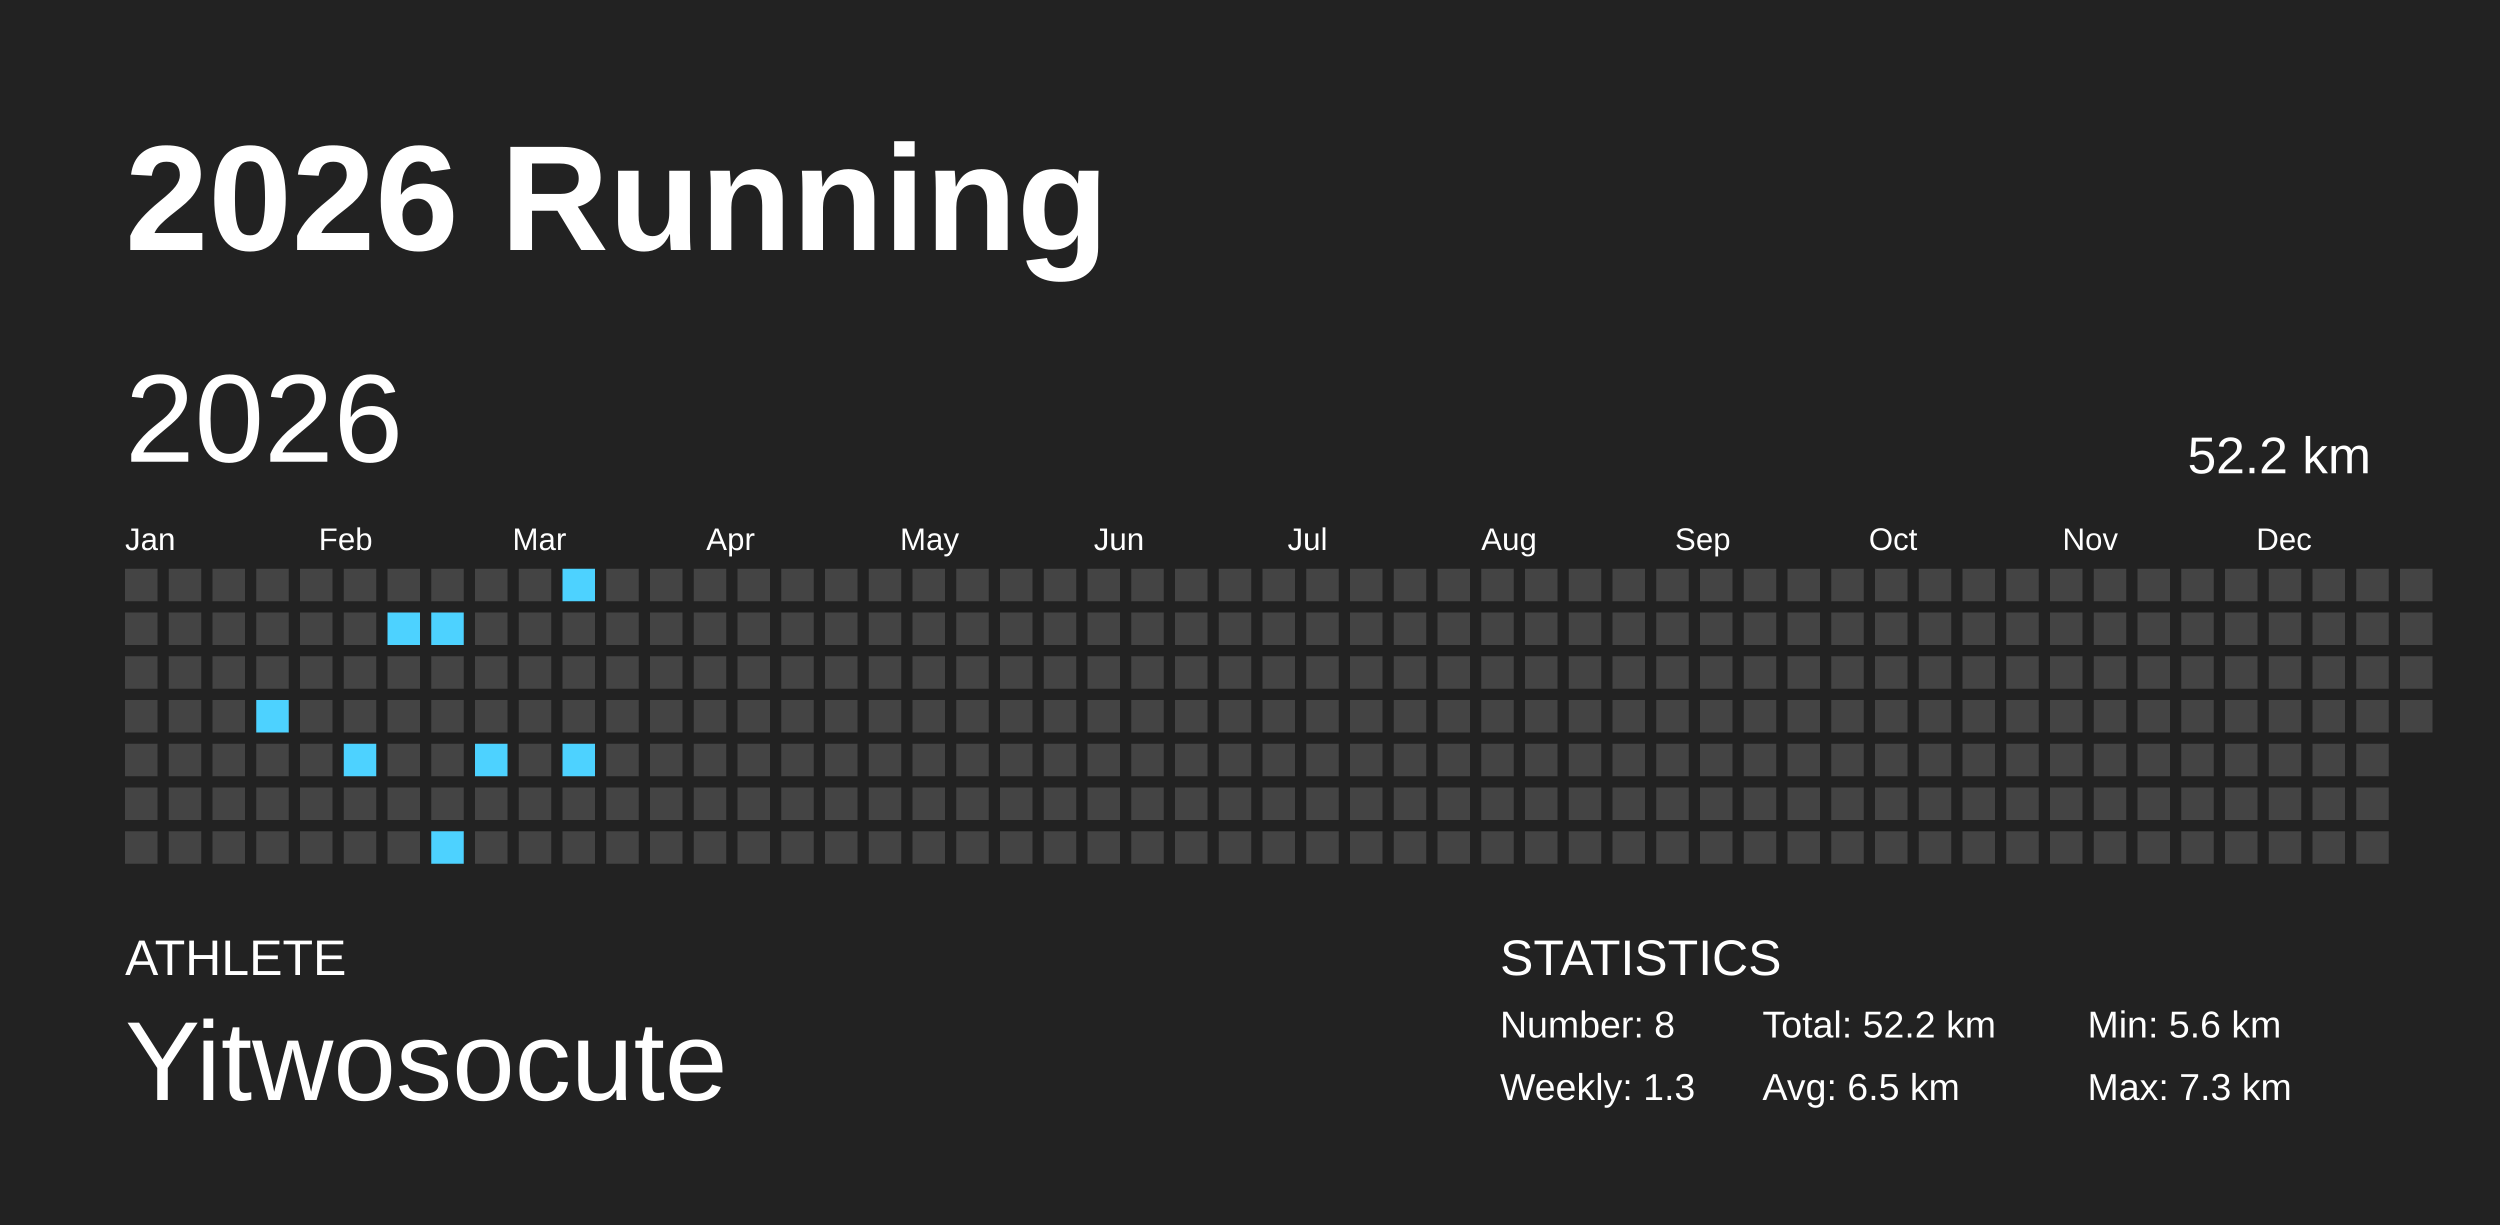
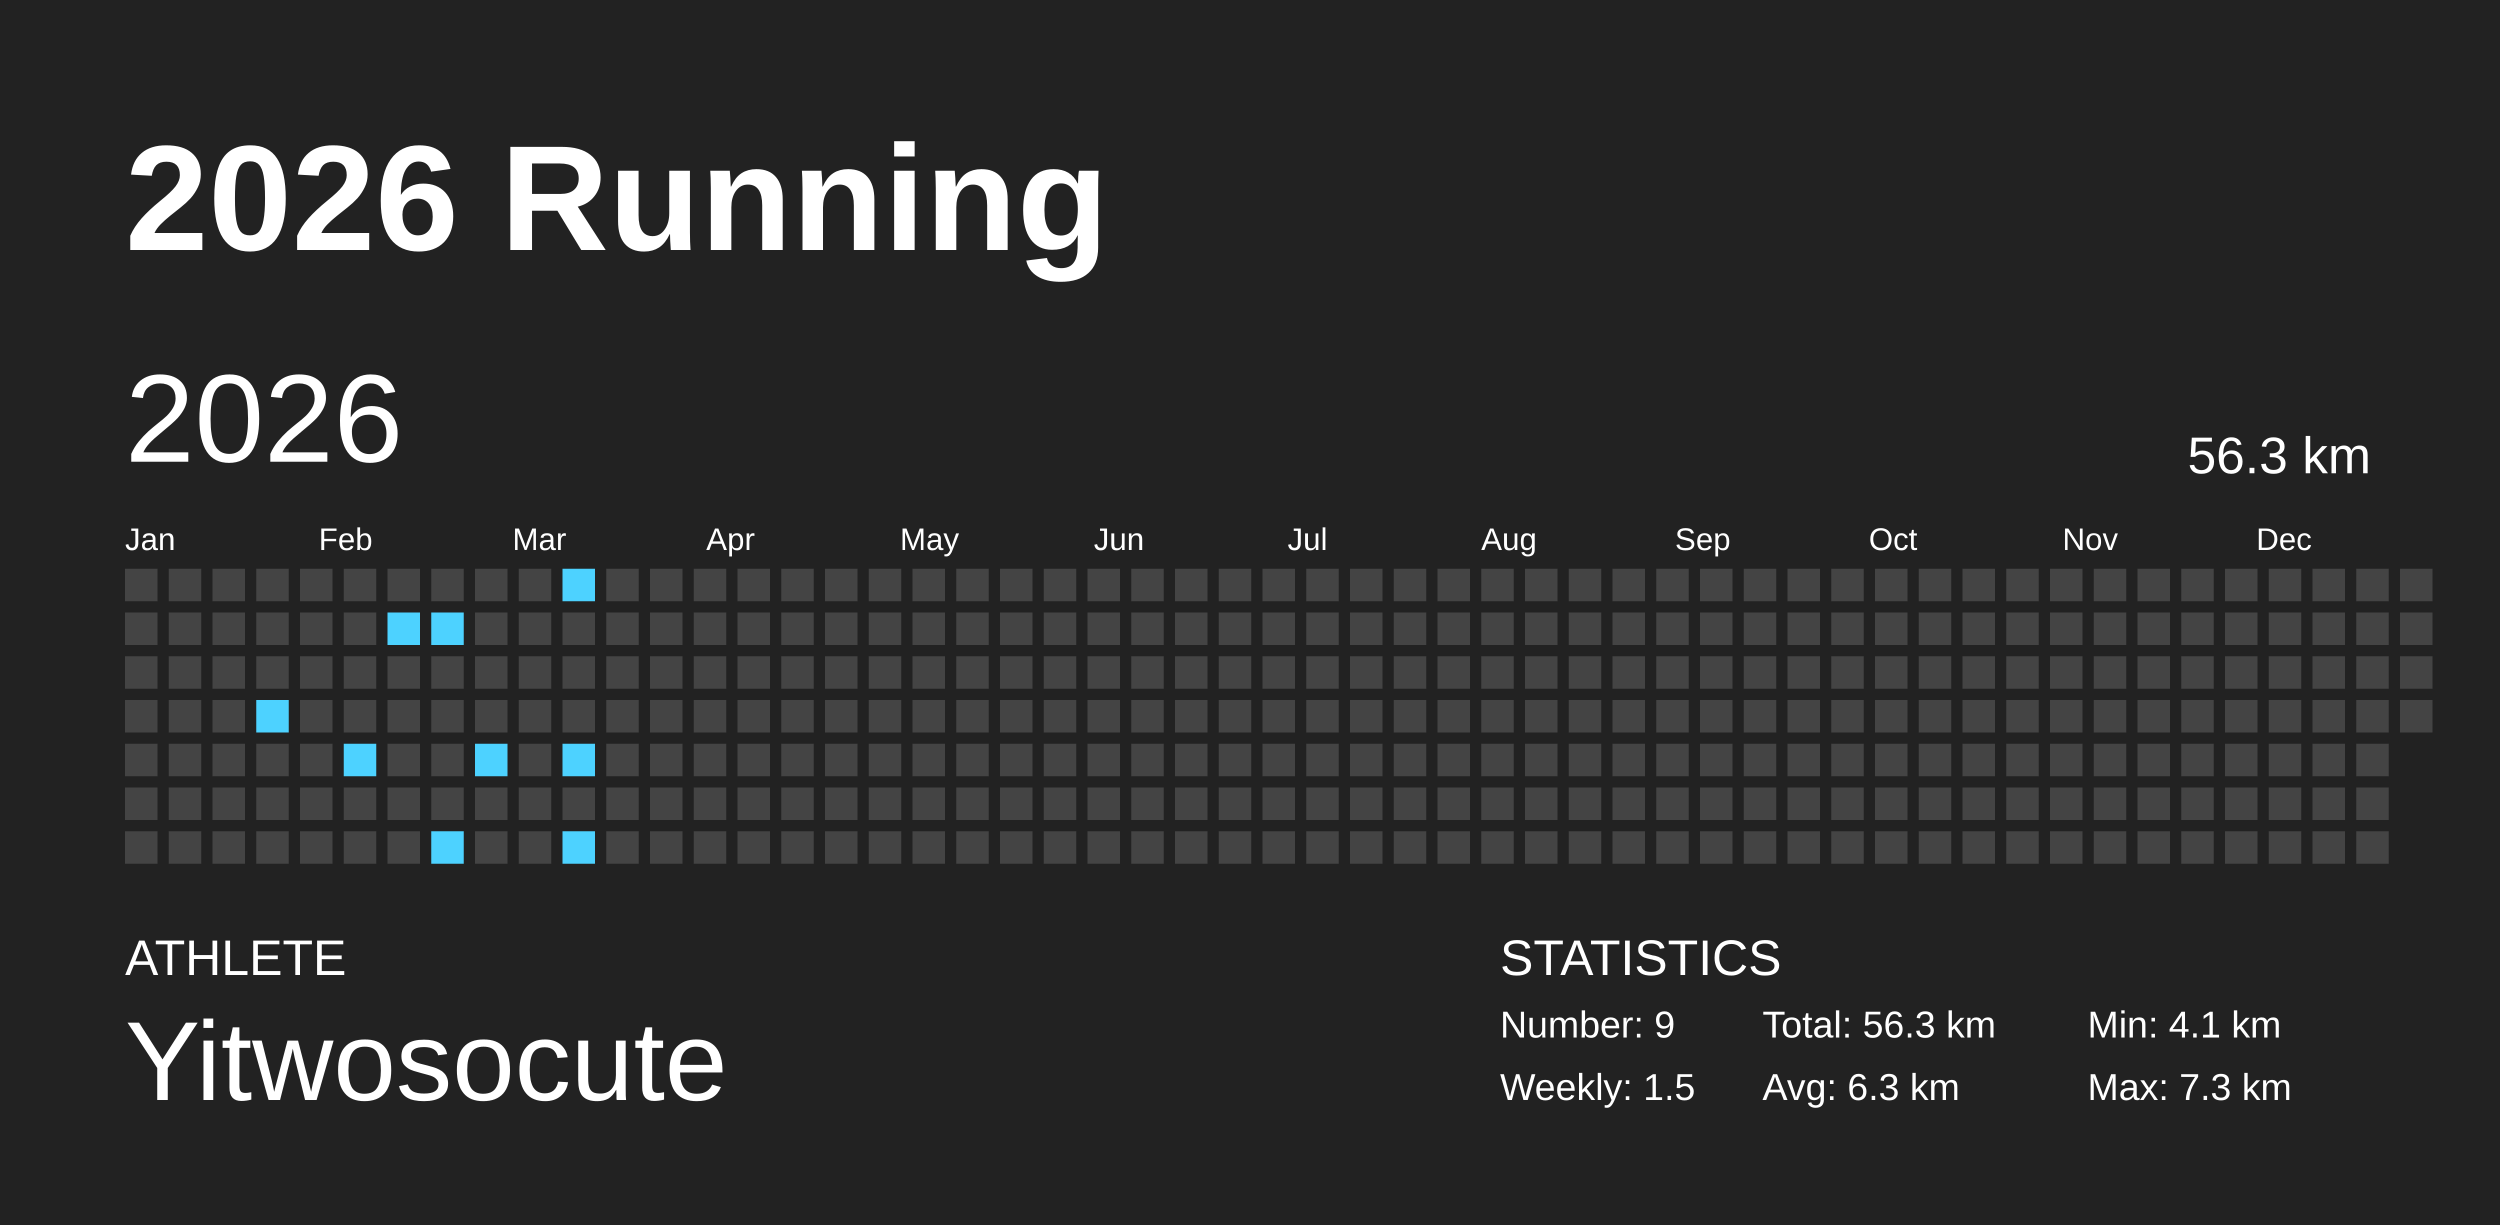
<svg xmlns="http://www.w3.org/2000/svg" baseProfile="full" height="98mm" version="1.1" viewBox="0,0,200,98" width="200mm">
  <defs />
  <rect fill="#222222" height="98" width="200" x="0" y="0" />
  <text fill="#FFFFFF" style="font-size:12px; font-family:Arial; font-weight:bold;" x="10" y="20">2026 Running</text>
  <text fill="#FFFFFF" style="font-size:4px; font-family:Arial" x="10" y="78">ATHLETE</text>
  <text fill="#FFFFFF" style="font-size:9px; font-family:Arial" x="10" y="88">Yitwosocute</text>
  <text fill="#FFFFFF" style="font-size:4px; font-family:Arial" x="120" y="78">STATISTICS</text>
-   <text fill="#FFFFFF" style="font-size:3px; font-family:Arial" x="120" y="83">Number: 8</text>
-   <text fill="#FFFFFF" style="font-size:3px; font-family:Arial" x="120" y="88">Weekly: 1.3</text>
-   <text fill="#FFFFFF" style="font-size:3px; font-family:Arial" x="141" y="83">Total: 52.2 km</text>
-   <text fill="#FFFFFF" style="font-size:3px; font-family:Arial" x="141" y="88">Avg: 6.5 km</text>
-   <text fill="#FFFFFF" style="font-size:3px; font-family:Arial" x="167" y="83">Min: 5.6 km</text>
+   <text fill="#FFFFFF" style="font-size:3px; font-family:Arial" x="120" y="83">Number: 9</text>
+   <text fill="#FFFFFF" style="font-size:3px; font-family:Arial" x="120" y="88">Weekly: 1.5</text>
+   <text fill="#FFFFFF" style="font-size:3px; font-family:Arial" x="141" y="83">Total: 56.3 km</text>
+   <text fill="#FFFFFF" style="font-size:3px; font-family:Arial" x="141" y="88">Avg: 6.3 km</text>
+   <text fill="#FFFFFF" style="font-size:3px; font-family:Arial" x="167" y="83">Min: 4.1 km</text>
  <text fill="#FFFFFF" style="font-size:3px; font-family:Arial" x="167" y="88">Max: 7.3 km</text>
  <text dominant-baseline="hanging" fill="#FFFFFF" style="font-size:10.0px; font-family:Arial;" x="10" y="30">2026</text>
-   <text dominant-baseline="hanging" fill="#FFFFFF" style="font-size:4.125px; font-family:Arial;" x="175" y="35">52.2 km</text>
+   <text dominant-baseline="hanging" fill="#FFFFFF" style="font-size:4.125px; font-family:Arial;" x="175" y="35">56.3 km</text>
  <text fill="#FFFFFF" style="font-size:2.5px; font-family:Arial" x="10.0" y="44">Jan</text>
  <text fill="#FFFFFF" style="font-size:2.5px; font-family:Arial" x="25.5" y="44">Feb</text>
  <text fill="#FFFFFF" style="font-size:2.5px; font-family:Arial" x="41.0" y="44">Mar</text>
  <text fill="#FFFFFF" style="font-size:2.5px; font-family:Arial" x="56.5" y="44">Apr</text>
  <text fill="#FFFFFF" style="font-size:2.5px; font-family:Arial" x="72.0" y="44">May</text>
  <text fill="#FFFFFF" style="font-size:2.5px; font-family:Arial" x="87.5" y="44">Jun</text>
  <text fill="#FFFFFF" style="font-size:2.5px; font-family:Arial" x="103.0" y="44">Jul</text>
  <text fill="#FFFFFF" style="font-size:2.5px; font-family:Arial" x="118.5" y="44">Aug</text>
  <text fill="#FFFFFF" style="font-size:2.5px; font-family:Arial" x="134.0" y="44">Sep</text>
  <text fill="#FFFFFF" style="font-size:2.5px; font-family:Arial" x="149.5" y="44">Oct</text>
  <text fill="#FFFFFF" style="font-size:2.5px; font-family:Arial" x="165.0" y="44">Nov</text>
  <text fill="#FFFFFF" style="font-size:2.5px; font-family:Arial" x="180.5" y="44">Dec</text>
  <rect fill="#444444" height="2.6" width="2.6" x="10.0" y="45.5" />
  <rect fill="#444444" height="2.6" width="2.6" x="10.0" y="49.0" />
  <rect fill="#444444" height="2.6" width="2.6" x="10.0" y="52.5" />
  <rect fill="#444444" height="2.6" width="2.6" x="10.0" y="56.0" />
  <rect fill="#444444" height="2.6" width="2.6" x="10.0" y="59.5" />
  <rect fill="#444444" height="2.6" width="2.6" x="10.0" y="63.0" />
  <rect fill="#444444" height="2.6" width="2.6" x="10.0" y="66.5" />
  <rect fill="#444444" height="2.6" width="2.6" x="13.5" y="45.5" />
  <rect fill="#444444" height="2.6" width="2.6" x="13.5" y="49.0" />
  <rect fill="#444444" height="2.6" width="2.6" x="13.5" y="52.5" />
  <rect fill="#444444" height="2.6" width="2.6" x="13.5" y="56.0" />
  <rect fill="#444444" height="2.6" width="2.6" x="13.5" y="59.5" />
  <rect fill="#444444" height="2.6" width="2.6" x="13.5" y="63.0" />
  <rect fill="#444444" height="2.6" width="2.6" x="13.5" y="66.5" />
  <rect fill="#444444" height="2.6" width="2.6" x="17.0" y="45.5" />
  <rect fill="#444444" height="2.6" width="2.6" x="17.0" y="49.0" />
  <rect fill="#444444" height="2.6" width="2.6" x="17.0" y="52.5" />
  <rect fill="#444444" height="2.6" width="2.6" x="17.0" y="56.0" />
  <rect fill="#444444" height="2.6" width="2.6" x="17.0" y="59.5" />
  <rect fill="#444444" height="2.6" width="2.6" x="17.0" y="63.0" />
  <rect fill="#444444" height="2.6" width="2.6" x="17.0" y="66.5" />
  <rect fill="#444444" height="2.6" width="2.6" x="20.5" y="45.5" />
  <rect fill="#444444" height="2.6" width="2.6" x="20.5" y="49.0" />
  <rect fill="#444444" height="2.6" width="2.6" x="20.5" y="52.5" />
  <rect fill="#4dd2ff" height="2.6" width="2.6" x="20.5" y="56.0" />
  <rect fill="#444444" height="2.6" width="2.6" x="20.5" y="59.5" />
  <rect fill="#444444" height="2.6" width="2.6" x="20.5" y="63.0" />
  <rect fill="#444444" height="2.6" width="2.6" x="20.5" y="66.5" />
  <rect fill="#444444" height="2.6" width="2.6" x="24.0" y="45.5" />
  <rect fill="#444444" height="2.6" width="2.6" x="24.0" y="49.0" />
  <rect fill="#444444" height="2.6" width="2.6" x="24.0" y="52.5" />
  <rect fill="#444444" height="2.6" width="2.6" x="24.0" y="56.0" />
  <rect fill="#444444" height="2.6" width="2.6" x="24.0" y="59.5" />
  <rect fill="#444444" height="2.6" width="2.6" x="24.0" y="63.0" />
  <rect fill="#444444" height="2.6" width="2.6" x="24.0" y="66.5" />
  <rect fill="#444444" height="2.6" width="2.6" x="27.5" y="45.5" />
  <rect fill="#444444" height="2.6" width="2.6" x="27.5" y="49.0" />
  <rect fill="#444444" height="2.6" width="2.6" x="27.5" y="52.5" />
  <rect fill="#444444" height="2.6" width="2.6" x="27.5" y="56.0" />
  <rect fill="#4dd2ff" height="2.6" width="2.6" x="27.5" y="59.5" />
  <rect fill="#444444" height="2.6" width="2.6" x="27.5" y="63.0" />
  <rect fill="#444444" height="2.6" width="2.6" x="27.5" y="66.5" />
  <rect fill="#444444" height="2.6" width="2.6" x="31.0" y="45.5" />
  <rect fill="#4dd2ff" height="2.6" width="2.6" x="31.0" y="49.0" />
  <rect fill="#444444" height="2.6" width="2.6" x="31.0" y="52.5" />
  <rect fill="#444444" height="2.6" width="2.6" x="31.0" y="56.0" />
  <rect fill="#444444" height="2.6" width="2.6" x="31.0" y="59.5" />
  <rect fill="#444444" height="2.6" width="2.6" x="31.0" y="63.0" />
  <rect fill="#444444" height="2.6" width="2.6" x="31.0" y="66.5" />
  <rect fill="#444444" height="2.6" width="2.6" x="34.5" y="45.5" />
  <rect fill="#4dd2ff" height="2.6" width="2.6" x="34.5" y="49.0" />
  <rect fill="#444444" height="2.6" width="2.6" x="34.5" y="52.5" />
  <rect fill="#444444" height="2.6" width="2.6" x="34.5" y="56.0" />
  <rect fill="#444444" height="2.6" width="2.6" x="34.5" y="59.5" />
  <rect fill="#444444" height="2.6" width="2.6" x="34.5" y="63.0" />
  <rect fill="#4dd2ff" height="2.6" width="2.6" x="34.5" y="66.5" />
  <rect fill="#444444" height="2.6" width="2.6" x="38.0" y="45.5" />
  <rect fill="#444444" height="2.6" width="2.6" x="38.0" y="49.0" />
  <rect fill="#444444" height="2.6" width="2.6" x="38.0" y="52.5" />
  <rect fill="#444444" height="2.6" width="2.6" x="38.0" y="56.0" />
  <rect fill="#4dd2ff" height="2.6" width="2.6" x="38.0" y="59.5" />
  <rect fill="#444444" height="2.6" width="2.6" x="38.0" y="63.0" />
  <rect fill="#444444" height="2.6" width="2.6" x="38.0" y="66.5" />
  <rect fill="#444444" height="2.6" width="2.6" x="41.5" y="45.5" />
  <rect fill="#444444" height="2.6" width="2.6" x="41.5" y="49.0" />
  <rect fill="#444444" height="2.6" width="2.6" x="41.5" y="52.5" />
  <rect fill="#444444" height="2.6" width="2.6" x="41.5" y="56.0" />
  <rect fill="#444444" height="2.6" width="2.6" x="41.5" y="59.5" />
  <rect fill="#444444" height="2.6" width="2.6" x="41.5" y="63.0" />
  <rect fill="#444444" height="2.6" width="2.6" x="41.5" y="66.5" />
  <rect fill="#4dd2ff" height="2.6" width="2.6" x="45.0" y="45.5" />
  <rect fill="#444444" height="2.6" width="2.6" x="45.0" y="49.0" />
  <rect fill="#444444" height="2.6" width="2.6" x="45.0" y="52.5" />
  <rect fill="#444444" height="2.6" width="2.6" x="45.0" y="56.0" />
  <rect fill="#4dd2ff" height="2.6" width="2.6" x="45.0" y="59.5" />
  <rect fill="#444444" height="2.6" width="2.6" x="45.0" y="63.0" />
-   <rect fill="#444444" height="2.6" width="2.6" x="45.0" y="66.5" />
+   <rect fill="#4dd2ff" height="2.6" width="2.6" x="45.0" y="66.5" />
  <rect fill="#444444" height="2.6" width="2.6" x="48.5" y="45.5" />
  <rect fill="#444444" height="2.6" width="2.6" x="48.5" y="49.0" />
  <rect fill="#444444" height="2.6" width="2.6" x="48.5" y="52.5" />
  <rect fill="#444444" height="2.6" width="2.6" x="48.5" y="56.0" />
  <rect fill="#444444" height="2.6" width="2.6" x="48.5" y="59.5" />
  <rect fill="#444444" height="2.6" width="2.6" x="48.5" y="63.0" />
  <rect fill="#444444" height="2.6" width="2.6" x="48.5" y="66.5" />
  <rect fill="#444444" height="2.6" width="2.6" x="52.0" y="45.5" />
  <rect fill="#444444" height="2.6" width="2.6" x="52.0" y="49.0" />
  <rect fill="#444444" height="2.6" width="2.6" x="52.0" y="52.5" />
  <rect fill="#444444" height="2.6" width="2.6" x="52.0" y="56.0" />
  <rect fill="#444444" height="2.6" width="2.6" x="52.0" y="59.5" />
  <rect fill="#444444" height="2.6" width="2.6" x="52.0" y="63.0" />
  <rect fill="#444444" height="2.6" width="2.6" x="52.0" y="66.5" />
  <rect fill="#444444" height="2.6" width="2.6" x="55.5" y="45.5" />
  <rect fill="#444444" height="2.6" width="2.6" x="55.5" y="49.0" />
  <rect fill="#444444" height="2.6" width="2.6" x="55.5" y="52.5" />
  <rect fill="#444444" height="2.6" width="2.6" x="55.5" y="56.0" />
  <rect fill="#444444" height="2.6" width="2.6" x="55.5" y="59.5" />
  <rect fill="#444444" height="2.6" width="2.6" x="55.5" y="63.0" />
  <rect fill="#444444" height="2.6" width="2.6" x="55.5" y="66.5" />
  <rect fill="#444444" height="2.6" width="2.6" x="59.0" y="45.5" />
  <rect fill="#444444" height="2.6" width="2.6" x="59.0" y="49.0" />
  <rect fill="#444444" height="2.6" width="2.6" x="59.0" y="52.5" />
  <rect fill="#444444" height="2.6" width="2.6" x="59.0" y="56.0" />
  <rect fill="#444444" height="2.6" width="2.6" x="59.0" y="59.5" />
  <rect fill="#444444" height="2.6" width="2.6" x="59.0" y="63.0" />
  <rect fill="#444444" height="2.6" width="2.6" x="59.0" y="66.5" />
  <rect fill="#444444" height="2.6" width="2.6" x="62.5" y="45.5" />
  <rect fill="#444444" height="2.6" width="2.6" x="62.5" y="49.0" />
  <rect fill="#444444" height="2.6" width="2.6" x="62.5" y="52.5" />
  <rect fill="#444444" height="2.6" width="2.6" x="62.5" y="56.0" />
  <rect fill="#444444" height="2.6" width="2.6" x="62.5" y="59.5" />
  <rect fill="#444444" height="2.6" width="2.6" x="62.5" y="63.0" />
  <rect fill="#444444" height="2.6" width="2.6" x="62.5" y="66.5" />
  <rect fill="#444444" height="2.6" width="2.6" x="66.0" y="45.5" />
  <rect fill="#444444" height="2.6" width="2.6" x="66.0" y="49.0" />
  <rect fill="#444444" height="2.6" width="2.6" x="66.0" y="52.5" />
  <rect fill="#444444" height="2.6" width="2.6" x="66.0" y="56.0" />
  <rect fill="#444444" height="2.6" width="2.6" x="66.0" y="59.5" />
  <rect fill="#444444" height="2.6" width="2.6" x="66.0" y="63.0" />
  <rect fill="#444444" height="2.6" width="2.6" x="66.0" y="66.5" />
  <rect fill="#444444" height="2.6" width="2.6" x="69.5" y="45.5" />
  <rect fill="#444444" height="2.6" width="2.6" x="69.5" y="49.0" />
  <rect fill="#444444" height="2.6" width="2.6" x="69.5" y="52.5" />
  <rect fill="#444444" height="2.6" width="2.6" x="69.5" y="56.0" />
  <rect fill="#444444" height="2.6" width="2.6" x="69.5" y="59.5" />
  <rect fill="#444444" height="2.6" width="2.6" x="69.5" y="63.0" />
  <rect fill="#444444" height="2.6" width="2.6" x="69.5" y="66.5" />
  <rect fill="#444444" height="2.6" width="2.6" x="73.0" y="45.5" />
  <rect fill="#444444" height="2.6" width="2.6" x="73.0" y="49.0" />
  <rect fill="#444444" height="2.6" width="2.6" x="73.0" y="52.5" />
  <rect fill="#444444" height="2.6" width="2.6" x="73.0" y="56.0" />
  <rect fill="#444444" height="2.6" width="2.6" x="73.0" y="59.5" />
  <rect fill="#444444" height="2.6" width="2.6" x="73.0" y="63.0" />
  <rect fill="#444444" height="2.6" width="2.6" x="73.0" y="66.5" />
  <rect fill="#444444" height="2.6" width="2.6" x="76.5" y="45.5" />
  <rect fill="#444444" height="2.6" width="2.6" x="76.5" y="49.0" />
  <rect fill="#444444" height="2.6" width="2.6" x="76.5" y="52.5" />
  <rect fill="#444444" height="2.6" width="2.6" x="76.5" y="56.0" />
  <rect fill="#444444" height="2.6" width="2.6" x="76.5" y="59.5" />
  <rect fill="#444444" height="2.6" width="2.6" x="76.5" y="63.0" />
  <rect fill="#444444" height="2.6" width="2.6" x="76.5" y="66.5" />
  <rect fill="#444444" height="2.6" width="2.6" x="80.0" y="45.5" />
  <rect fill="#444444" height="2.6" width="2.6" x="80.0" y="49.0" />
  <rect fill="#444444" height="2.6" width="2.6" x="80.0" y="52.5" />
  <rect fill="#444444" height="2.6" width="2.6" x="80.0" y="56.0" />
  <rect fill="#444444" height="2.6" width="2.6" x="80.0" y="59.5" />
  <rect fill="#444444" height="2.6" width="2.6" x="80.0" y="63.0" />
  <rect fill="#444444" height="2.6" width="2.6" x="80.0" y="66.5" />
  <rect fill="#444444" height="2.6" width="2.6" x="83.5" y="45.5" />
  <rect fill="#444444" height="2.6" width="2.6" x="83.5" y="49.0" />
  <rect fill="#444444" height="2.6" width="2.6" x="83.5" y="52.5" />
  <rect fill="#444444" height="2.6" width="2.6" x="83.5" y="56.0" />
  <rect fill="#444444" height="2.6" width="2.6" x="83.5" y="59.5" />
  <rect fill="#444444" height="2.6" width="2.6" x="83.5" y="63.0" />
  <rect fill="#444444" height="2.6" width="2.6" x="83.5" y="66.5" />
  <rect fill="#444444" height="2.6" width="2.6" x="87.0" y="45.5" />
  <rect fill="#444444" height="2.6" width="2.6" x="87.0" y="49.0" />
  <rect fill="#444444" height="2.6" width="2.6" x="87.0" y="52.5" />
  <rect fill="#444444" height="2.6" width="2.6" x="87.0" y="56.0" />
  <rect fill="#444444" height="2.6" width="2.6" x="87.0" y="59.5" />
  <rect fill="#444444" height="2.6" width="2.6" x="87.0" y="63.0" />
  <rect fill="#444444" height="2.6" width="2.6" x="87.0" y="66.5" />
  <rect fill="#444444" height="2.6" width="2.6" x="90.5" y="45.5" />
  <rect fill="#444444" height="2.6" width="2.6" x="90.5" y="49.0" />
  <rect fill="#444444" height="2.6" width="2.6" x="90.5" y="52.5" />
  <rect fill="#444444" height="2.6" width="2.6" x="90.5" y="56.0" />
  <rect fill="#444444" height="2.6" width="2.6" x="90.5" y="59.5" />
  <rect fill="#444444" height="2.6" width="2.6" x="90.5" y="63.0" />
  <rect fill="#444444" height="2.6" width="2.6" x="90.5" y="66.5" />
  <rect fill="#444444" height="2.6" width="2.6" x="94.0" y="45.5" />
  <rect fill="#444444" height="2.6" width="2.6" x="94.0" y="49.0" />
  <rect fill="#444444" height="2.6" width="2.6" x="94.0" y="52.5" />
  <rect fill="#444444" height="2.6" width="2.6" x="94.0" y="56.0" />
  <rect fill="#444444" height="2.6" width="2.6" x="94.0" y="59.5" />
  <rect fill="#444444" height="2.6" width="2.6" x="94.0" y="63.0" />
  <rect fill="#444444" height="2.6" width="2.6" x="94.0" y="66.5" />
  <rect fill="#444444" height="2.6" width="2.6" x="97.5" y="45.5" />
  <rect fill="#444444" height="2.6" width="2.6" x="97.5" y="49.0" />
  <rect fill="#444444" height="2.6" width="2.6" x="97.5" y="52.5" />
  <rect fill="#444444" height="2.6" width="2.6" x="97.5" y="56.0" />
  <rect fill="#444444" height="2.6" width="2.6" x="97.5" y="59.5" />
  <rect fill="#444444" height="2.6" width="2.6" x="97.5" y="63.0" />
  <rect fill="#444444" height="2.6" width="2.6" x="97.5" y="66.5" />
  <rect fill="#444444" height="2.6" width="2.6" x="101.0" y="45.5" />
  <rect fill="#444444" height="2.6" width="2.6" x="101.0" y="49.0" />
  <rect fill="#444444" height="2.6" width="2.6" x="101.0" y="52.5" />
  <rect fill="#444444" height="2.6" width="2.6" x="101.0" y="56.0" />
  <rect fill="#444444" height="2.6" width="2.6" x="101.0" y="59.5" />
  <rect fill="#444444" height="2.6" width="2.6" x="101.0" y="63.0" />
  <rect fill="#444444" height="2.6" width="2.6" x="101.0" y="66.5" />
  <rect fill="#444444" height="2.6" width="2.6" x="104.5" y="45.5" />
  <rect fill="#444444" height="2.6" width="2.6" x="104.5" y="49.0" />
  <rect fill="#444444" height="2.6" width="2.6" x="104.5" y="52.5" />
  <rect fill="#444444" height="2.6" width="2.6" x="104.5" y="56.0" />
  <rect fill="#444444" height="2.6" width="2.6" x="104.5" y="59.5" />
  <rect fill="#444444" height="2.6" width="2.6" x="104.5" y="63.0" />
  <rect fill="#444444" height="2.6" width="2.6" x="104.5" y="66.5" />
  <rect fill="#444444" height="2.6" width="2.6" x="108.0" y="45.5" />
  <rect fill="#444444" height="2.6" width="2.6" x="108.0" y="49.0" />
  <rect fill="#444444" height="2.6" width="2.6" x="108.0" y="52.5" />
  <rect fill="#444444" height="2.6" width="2.6" x="108.0" y="56.0" />
  <rect fill="#444444" height="2.6" width="2.6" x="108.0" y="59.5" />
  <rect fill="#444444" height="2.6" width="2.6" x="108.0" y="63.0" />
  <rect fill="#444444" height="2.6" width="2.6" x="108.0" y="66.5" />
  <rect fill="#444444" height="2.6" width="2.6" x="111.5" y="45.5" />
  <rect fill="#444444" height="2.6" width="2.6" x="111.5" y="49.0" />
  <rect fill="#444444" height="2.6" width="2.6" x="111.5" y="52.5" />
  <rect fill="#444444" height="2.6" width="2.6" x="111.5" y="56.0" />
  <rect fill="#444444" height="2.6" width="2.6" x="111.5" y="59.5" />
  <rect fill="#444444" height="2.6" width="2.6" x="111.5" y="63.0" />
  <rect fill="#444444" height="2.6" width="2.6" x="111.5" y="66.5" />
  <rect fill="#444444" height="2.6" width="2.6" x="115.0" y="45.5" />
  <rect fill="#444444" height="2.6" width="2.6" x="115.0" y="49.0" />
  <rect fill="#444444" height="2.6" width="2.6" x="115.0" y="52.5" />
  <rect fill="#444444" height="2.6" width="2.6" x="115.0" y="56.0" />
  <rect fill="#444444" height="2.6" width="2.6" x="115.0" y="59.5" />
  <rect fill="#444444" height="2.6" width="2.6" x="115.0" y="63.0" />
  <rect fill="#444444" height="2.6" width="2.6" x="115.0" y="66.5" />
  <rect fill="#444444" height="2.6" width="2.6" x="118.5" y="45.5" />
  <rect fill="#444444" height="2.6" width="2.6" x="118.5" y="49.0" />
  <rect fill="#444444" height="2.6" width="2.6" x="118.5" y="52.5" />
  <rect fill="#444444" height="2.6" width="2.6" x="118.5" y="56.0" />
  <rect fill="#444444" height="2.6" width="2.6" x="118.5" y="59.5" />
  <rect fill="#444444" height="2.6" width="2.6" x="118.5" y="63.0" />
  <rect fill="#444444" height="2.6" width="2.6" x="118.5" y="66.5" />
  <rect fill="#444444" height="2.6" width="2.6" x="122.0" y="45.5" />
  <rect fill="#444444" height="2.6" width="2.6" x="122.0" y="49.0" />
  <rect fill="#444444" height="2.6" width="2.6" x="122.0" y="52.5" />
  <rect fill="#444444" height="2.6" width="2.6" x="122.0" y="56.0" />
  <rect fill="#444444" height="2.6" width="2.6" x="122.0" y="59.5" />
  <rect fill="#444444" height="2.6" width="2.6" x="122.0" y="63.0" />
  <rect fill="#444444" height="2.6" width="2.6" x="122.0" y="66.5" />
  <rect fill="#444444" height="2.6" width="2.6" x="125.5" y="45.5" />
  <rect fill="#444444" height="2.6" width="2.6" x="125.5" y="49.0" />
  <rect fill="#444444" height="2.6" width="2.6" x="125.5" y="52.5" />
  <rect fill="#444444" height="2.6" width="2.6" x="125.5" y="56.0" />
  <rect fill="#444444" height="2.6" width="2.6" x="125.5" y="59.5" />
  <rect fill="#444444" height="2.6" width="2.6" x="125.5" y="63.0" />
  <rect fill="#444444" height="2.6" width="2.6" x="125.5" y="66.5" />
  <rect fill="#444444" height="2.6" width="2.6" x="129.0" y="45.5" />
  <rect fill="#444444" height="2.6" width="2.6" x="129.0" y="49.0" />
  <rect fill="#444444" height="2.6" width="2.6" x="129.0" y="52.5" />
  <rect fill="#444444" height="2.6" width="2.6" x="129.0" y="56.0" />
  <rect fill="#444444" height="2.6" width="2.6" x="129.0" y="59.5" />
  <rect fill="#444444" height="2.6" width="2.6" x="129.0" y="63.0" />
  <rect fill="#444444" height="2.6" width="2.6" x="129.0" y="66.5" />
  <rect fill="#444444" height="2.6" width="2.6" x="132.5" y="45.5" />
  <rect fill="#444444" height="2.6" width="2.6" x="132.5" y="49.0" />
  <rect fill="#444444" height="2.6" width="2.6" x="132.5" y="52.5" />
  <rect fill="#444444" height="2.6" width="2.6" x="132.5" y="56.0" />
  <rect fill="#444444" height="2.6" width="2.6" x="132.5" y="59.5" />
  <rect fill="#444444" height="2.6" width="2.6" x="132.5" y="63.0" />
  <rect fill="#444444" height="2.6" width="2.6" x="132.5" y="66.5" />
  <rect fill="#444444" height="2.6" width="2.6" x="136.0" y="45.5" />
  <rect fill="#444444" height="2.6" width="2.6" x="136.0" y="49.0" />
  <rect fill="#444444" height="2.6" width="2.6" x="136.0" y="52.5" />
  <rect fill="#444444" height="2.6" width="2.6" x="136.0" y="56.0" />
  <rect fill="#444444" height="2.6" width="2.6" x="136.0" y="59.5" />
  <rect fill="#444444" height="2.6" width="2.6" x="136.0" y="63.0" />
  <rect fill="#444444" height="2.6" width="2.6" x="136.0" y="66.5" />
  <rect fill="#444444" height="2.6" width="2.6" x="139.5" y="45.5" />
  <rect fill="#444444" height="2.6" width="2.6" x="139.5" y="49.0" />
  <rect fill="#444444" height="2.6" width="2.6" x="139.5" y="52.5" />
  <rect fill="#444444" height="2.6" width="2.6" x="139.5" y="56.0" />
  <rect fill="#444444" height="2.6" width="2.6" x="139.5" y="59.5" />
  <rect fill="#444444" height="2.6" width="2.6" x="139.5" y="63.0" />
  <rect fill="#444444" height="2.6" width="2.6" x="139.5" y="66.5" />
  <rect fill="#444444" height="2.6" width="2.6" x="143.0" y="45.5" />
  <rect fill="#444444" height="2.6" width="2.6" x="143.0" y="49.0" />
  <rect fill="#444444" height="2.6" width="2.6" x="143.0" y="52.5" />
  <rect fill="#444444" height="2.6" width="2.6" x="143.0" y="56.0" />
  <rect fill="#444444" height="2.6" width="2.6" x="143.0" y="59.5" />
  <rect fill="#444444" height="2.6" width="2.6" x="143.0" y="63.0" />
  <rect fill="#444444" height="2.6" width="2.6" x="143.0" y="66.5" />
  <rect fill="#444444" height="2.6" width="2.6" x="146.5" y="45.5" />
  <rect fill="#444444" height="2.6" width="2.6" x="146.5" y="49.0" />
  <rect fill="#444444" height="2.6" width="2.6" x="146.5" y="52.5" />
  <rect fill="#444444" height="2.6" width="2.6" x="146.5" y="56.0" />
  <rect fill="#444444" height="2.6" width="2.6" x="146.5" y="59.5" />
  <rect fill="#444444" height="2.6" width="2.6" x="146.5" y="63.0" />
  <rect fill="#444444" height="2.6" width="2.6" x="146.5" y="66.5" />
  <rect fill="#444444" height="2.6" width="2.6" x="150.0" y="45.5" />
  <rect fill="#444444" height="2.6" width="2.6" x="150.0" y="49.0" />
  <rect fill="#444444" height="2.6" width="2.6" x="150.0" y="52.5" />
  <rect fill="#444444" height="2.6" width="2.6" x="150.0" y="56.0" />
  <rect fill="#444444" height="2.6" width="2.6" x="150.0" y="59.5" />
  <rect fill="#444444" height="2.6" width="2.6" x="150.0" y="63.0" />
  <rect fill="#444444" height="2.6" width="2.6" x="150.0" y="66.5" />
  <rect fill="#444444" height="2.6" width="2.6" x="153.5" y="45.5" />
  <rect fill="#444444" height="2.6" width="2.6" x="153.5" y="49.0" />
  <rect fill="#444444" height="2.6" width="2.6" x="153.5" y="52.5" />
  <rect fill="#444444" height="2.6" width="2.6" x="153.5" y="56.0" />
  <rect fill="#444444" height="2.6" width="2.6" x="153.5" y="59.5" />
  <rect fill="#444444" height="2.6" width="2.6" x="153.5" y="63.0" />
  <rect fill="#444444" height="2.6" width="2.6" x="153.5" y="66.5" />
  <rect fill="#444444" height="2.6" width="2.6" x="157.0" y="45.5" />
  <rect fill="#444444" height="2.6" width="2.6" x="157.0" y="49.0" />
  <rect fill="#444444" height="2.6" width="2.6" x="157.0" y="52.5" />
  <rect fill="#444444" height="2.6" width="2.6" x="157.0" y="56.0" />
  <rect fill="#444444" height="2.6" width="2.6" x="157.0" y="59.5" />
  <rect fill="#444444" height="2.6" width="2.6" x="157.0" y="63.0" />
  <rect fill="#444444" height="2.6" width="2.6" x="157.0" y="66.5" />
  <rect fill="#444444" height="2.6" width="2.6" x="160.5" y="45.5" />
  <rect fill="#444444" height="2.6" width="2.6" x="160.5" y="49.0" />
  <rect fill="#444444" height="2.6" width="2.6" x="160.5" y="52.5" />
  <rect fill="#444444" height="2.6" width="2.6" x="160.5" y="56.0" />
  <rect fill="#444444" height="2.6" width="2.6" x="160.5" y="59.5" />
  <rect fill="#444444" height="2.6" width="2.6" x="160.5" y="63.0" />
  <rect fill="#444444" height="2.6" width="2.6" x="160.5" y="66.5" />
  <rect fill="#444444" height="2.6" width="2.6" x="164.0" y="45.5" />
  <rect fill="#444444" height="2.6" width="2.6" x="164.0" y="49.0" />
  <rect fill="#444444" height="2.6" width="2.6" x="164.0" y="52.5" />
  <rect fill="#444444" height="2.6" width="2.6" x="164.0" y="56.0" />
  <rect fill="#444444" height="2.6" width="2.6" x="164.0" y="59.5" />
  <rect fill="#444444" height="2.6" width="2.6" x="164.0" y="63.0" />
  <rect fill="#444444" height="2.6" width="2.6" x="164.0" y="66.5" />
  <rect fill="#444444" height="2.6" width="2.6" x="167.5" y="45.5" />
  <rect fill="#444444" height="2.6" width="2.6" x="167.5" y="49.0" />
  <rect fill="#444444" height="2.6" width="2.6" x="167.5" y="52.5" />
  <rect fill="#444444" height="2.6" width="2.6" x="167.5" y="56.0" />
  <rect fill="#444444" height="2.6" width="2.6" x="167.5" y="59.5" />
  <rect fill="#444444" height="2.6" width="2.6" x="167.5" y="63.0" />
  <rect fill="#444444" height="2.6" width="2.6" x="167.5" y="66.5" />
  <rect fill="#444444" height="2.6" width="2.6" x="171.0" y="45.5" />
  <rect fill="#444444" height="2.6" width="2.6" x="171.0" y="49.0" />
  <rect fill="#444444" height="2.6" width="2.6" x="171.0" y="52.5" />
  <rect fill="#444444" height="2.6" width="2.6" x="171.0" y="56.0" />
  <rect fill="#444444" height="2.6" width="2.6" x="171.0" y="59.5" />
  <rect fill="#444444" height="2.6" width="2.6" x="171.0" y="63.0" />
  <rect fill="#444444" height="2.6" width="2.6" x="171.0" y="66.5" />
  <rect fill="#444444" height="2.6" width="2.6" x="174.5" y="45.5" />
  <rect fill="#444444" height="2.6" width="2.6" x="174.5" y="49.0" />
  <rect fill="#444444" height="2.6" width="2.6" x="174.5" y="52.5" />
  <rect fill="#444444" height="2.6" width="2.6" x="174.5" y="56.0" />
  <rect fill="#444444" height="2.6" width="2.6" x="174.5" y="59.5" />
  <rect fill="#444444" height="2.6" width="2.6" x="174.5" y="63.0" />
  <rect fill="#444444" height="2.6" width="2.6" x="174.5" y="66.5" />
  <rect fill="#444444" height="2.6" width="2.6" x="178.0" y="45.5" />
  <rect fill="#444444" height="2.6" width="2.6" x="178.0" y="49.0" />
  <rect fill="#444444" height="2.6" width="2.6" x="178.0" y="52.5" />
  <rect fill="#444444" height="2.6" width="2.6" x="178.0" y="56.0" />
  <rect fill="#444444" height="2.6" width="2.6" x="178.0" y="59.5" />
  <rect fill="#444444" height="2.6" width="2.6" x="178.0" y="63.0" />
  <rect fill="#444444" height="2.6" width="2.6" x="178.0" y="66.5" />
  <rect fill="#444444" height="2.6" width="2.6" x="181.5" y="45.5" />
  <rect fill="#444444" height="2.6" width="2.6" x="181.5" y="49.0" />
  <rect fill="#444444" height="2.6" width="2.6" x="181.5" y="52.5" />
  <rect fill="#444444" height="2.6" width="2.6" x="181.5" y="56.0" />
  <rect fill="#444444" height="2.6" width="2.6" x="181.5" y="59.5" />
  <rect fill="#444444" height="2.6" width="2.6" x="181.5" y="63.0" />
  <rect fill="#444444" height="2.6" width="2.6" x="181.5" y="66.5" />
  <rect fill="#444444" height="2.6" width="2.6" x="185.0" y="45.5" />
  <rect fill="#444444" height="2.6" width="2.6" x="185.0" y="49.0" />
  <rect fill="#444444" height="2.6" width="2.6" x="185.0" y="52.5" />
  <rect fill="#444444" height="2.6" width="2.6" x="185.0" y="56.0" />
  <rect fill="#444444" height="2.6" width="2.6" x="185.0" y="59.5" />
  <rect fill="#444444" height="2.6" width="2.6" x="185.0" y="63.0" />
  <rect fill="#444444" height="2.6" width="2.6" x="185.0" y="66.5" />
  <rect fill="#444444" height="2.6" width="2.6" x="188.5" y="45.5" />
  <rect fill="#444444" height="2.6" width="2.6" x="188.5" y="49.0" />
  <rect fill="#444444" height="2.6" width="2.6" x="188.5" y="52.5" />
  <rect fill="#444444" height="2.6" width="2.6" x="188.5" y="56.0" />
  <rect fill="#444444" height="2.6" width="2.6" x="188.5" y="59.5" />
  <rect fill="#444444" height="2.6" width="2.6" x="188.5" y="63.0" />
  <rect fill="#444444" height="2.6" width="2.6" x="188.5" y="66.5" />
  <rect fill="#444444" height="2.6" width="2.6" x="192.0" y="45.5" />
  <rect fill="#444444" height="2.6" width="2.6" x="192.0" y="49.0" />
  <rect fill="#444444" height="2.6" width="2.6" x="192.0" y="52.5" />
  <rect fill="#444444" height="2.6" width="2.6" x="192.0" y="56.0" />
</svg>
